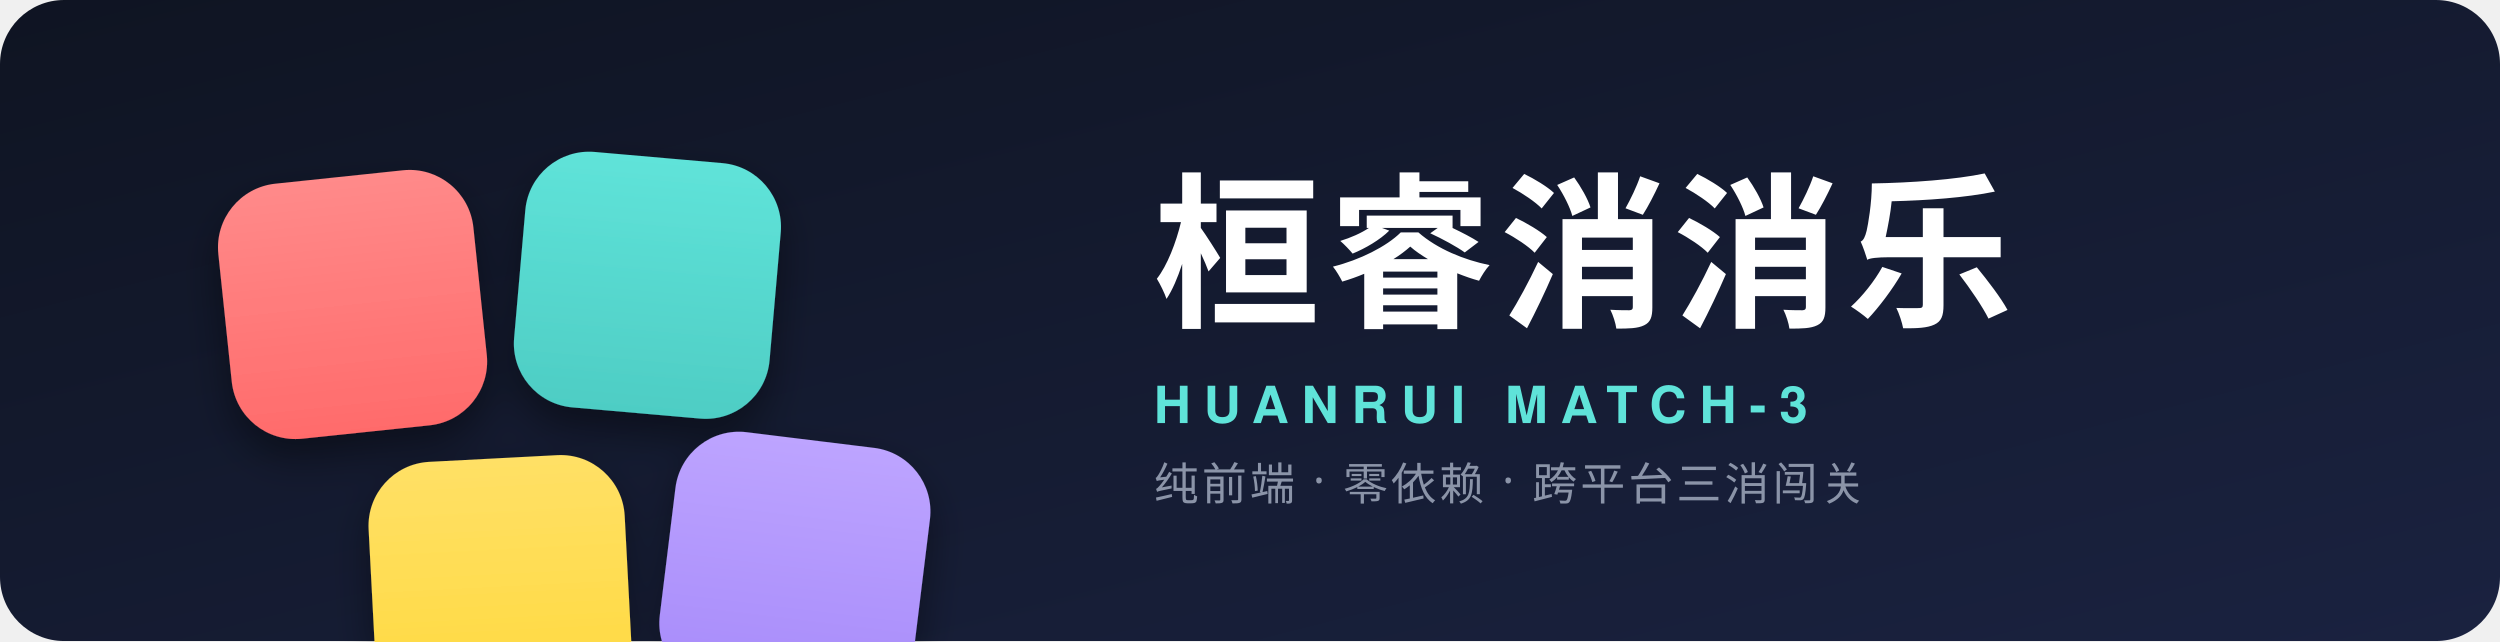
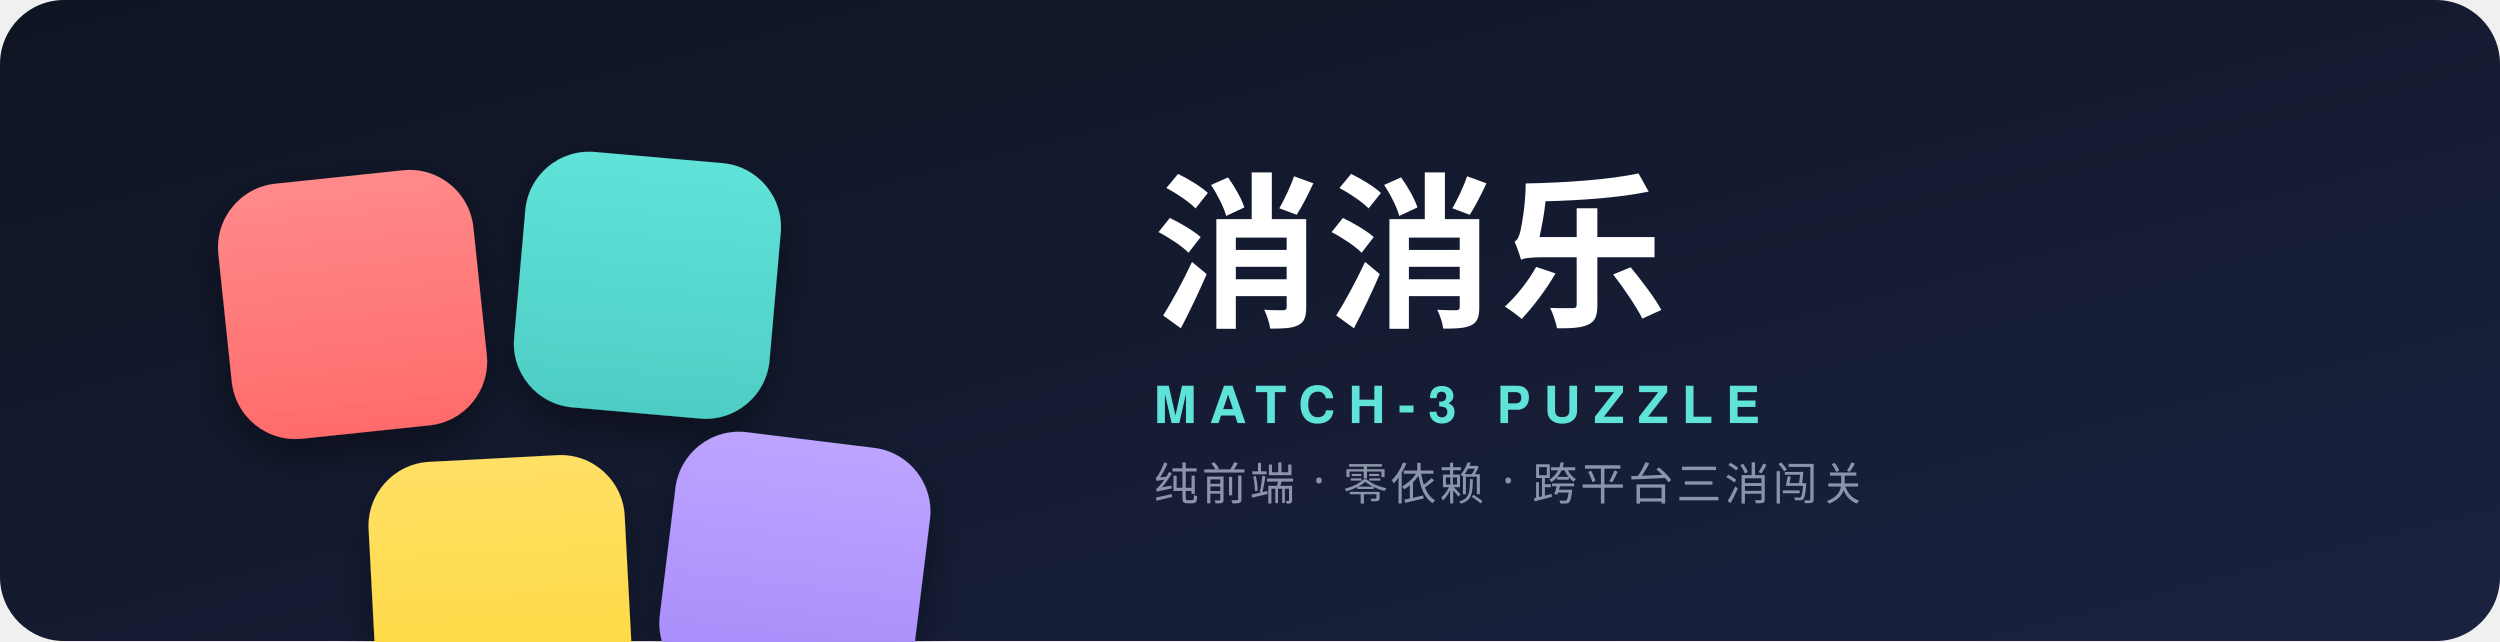
<svg xmlns="http://www.w3.org/2000/svg" width="780" height="200" viewBox="0 0 780 200">
  <defs>
    <linearGradient id="bg" x1="0" y1="0" x2="1" y2="1">
      <stop offset="0" stop-color="#0f1422" />
      <stop offset="1" stop-color="#1a2240" />
    </linearGradient>
    <linearGradient id="g1" x1="0" y1="0" x2="0" y2="1">
      <stop offset="0" stop-color="#ff8a8a" />
      <stop offset="1" stop-color="#ff6b6b" />
    </linearGradient>
    <linearGradient id="g2" x1="0" y1="0" x2="0" y2="1">
      <stop offset="0" stop-color="#5fe3d9" />
      <stop offset="1" stop-color="#4ecdc4" />
    </linearGradient>
    <linearGradient id="g3" x1="0" y1="0" x2="0" y2="1">
      <stop offset="0" stop-color="#ffe066" />
      <stop offset="1" stop-color="#ffd93d" />
    </linearGradient>
    <linearGradient id="g4" x1="0" y1="0" x2="0" y2="1">
      <stop offset="0" stop-color="#bda4ff" />
      <stop offset="1" stop-color="#a78bfa" />
    </linearGradient>
    <filter id="sh" x="-30%" y="-30%" width="160%" height="160%">
      <feDropShadow dx="0" dy="6" stdDeviation="6" flood-color="#000" flood-opacity="0.4" />
    </filter>
  </defs>
  <rect width="780" height="200" rx="20" fill="url(#bg)" />
  <g filter="url(#sh)" transform="translate(70,55)">
    <rect width="80" height="80" rx="20" fill="url(#g1)" transform="rotate(-6 40 40)" />
    <rect x="92" y="-6" width="80" height="80" rx="20" fill="url(#g2)" transform="rotate(5 132 34)" />
    <rect x="46" y="88" width="80" height="80" rx="20" fill="url(#g3)" transform="rotate(-3 86 128)" />
    <rect x="138" y="82" width="80" height="80" rx="20" fill="url(#g4)" transform="rotate(7 178 122)" />
  </g>
-   <text x="360" y="98" font-family="'PingFang SC','Microsoft YaHei',sans-serif" font-size="52" font-weight="900" fill="#ffffff" letter-spacing="2">桓睿消消乐</text>
-   <text x="360" y="132" font-family="'Helvetica Neue',sans-serif" font-size="16" font-weight="700" fill="#5fe3d9" letter-spacing="4">HUANRUI MATCH-3</text>
+   <text x="360" y="98" font-family="'PingFang SC','Microsoft YaHei',sans-serif" font-size="52" font-weight="900" fill="#ffffff" letter-spacing="2">消消乐</text>
+   <text x="360" y="132" font-family="'Helvetica Neue',sans-serif" font-size="16" font-weight="700" fill="#5fe3d9" letter-spacing="4">MATCH-3 PUZZLE</text>
  <text x="360" y="156" font-family="'PingFang SC',sans-serif" font-size="14" fill="#8b94a8" letter-spacing="1">纯前端 · 零依赖 · 跨平台三消闯关</text>
</svg>
